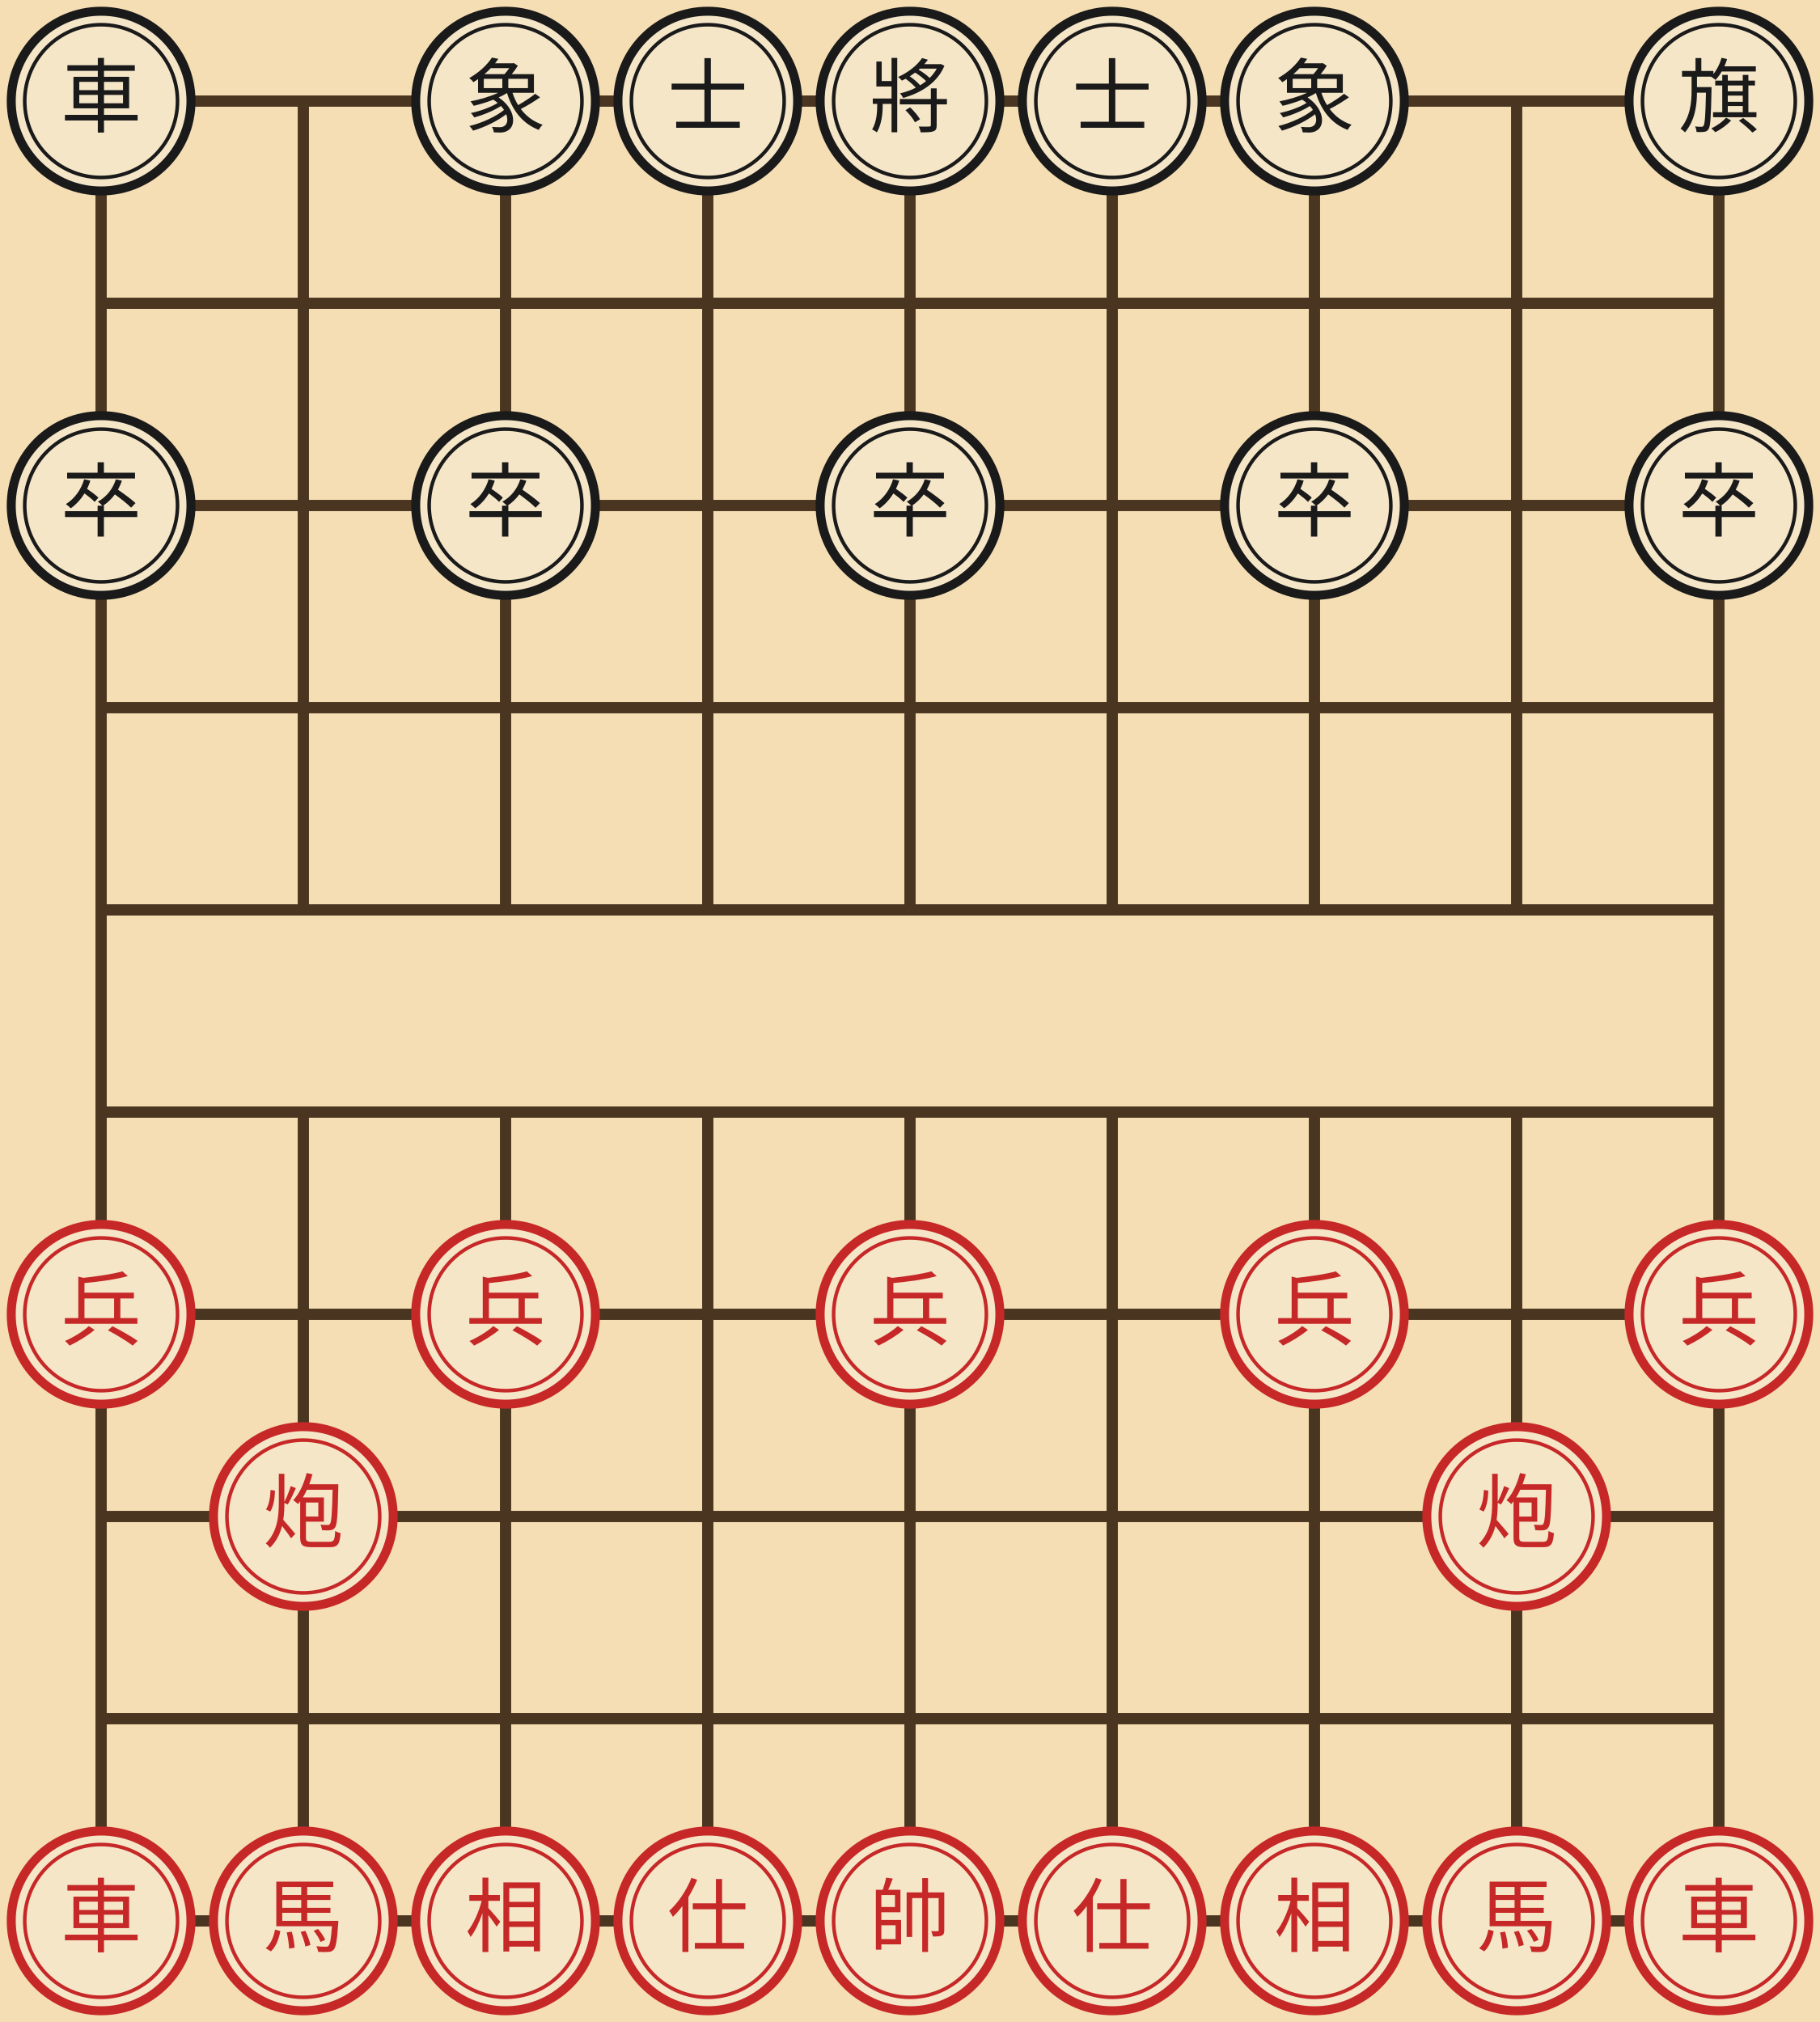
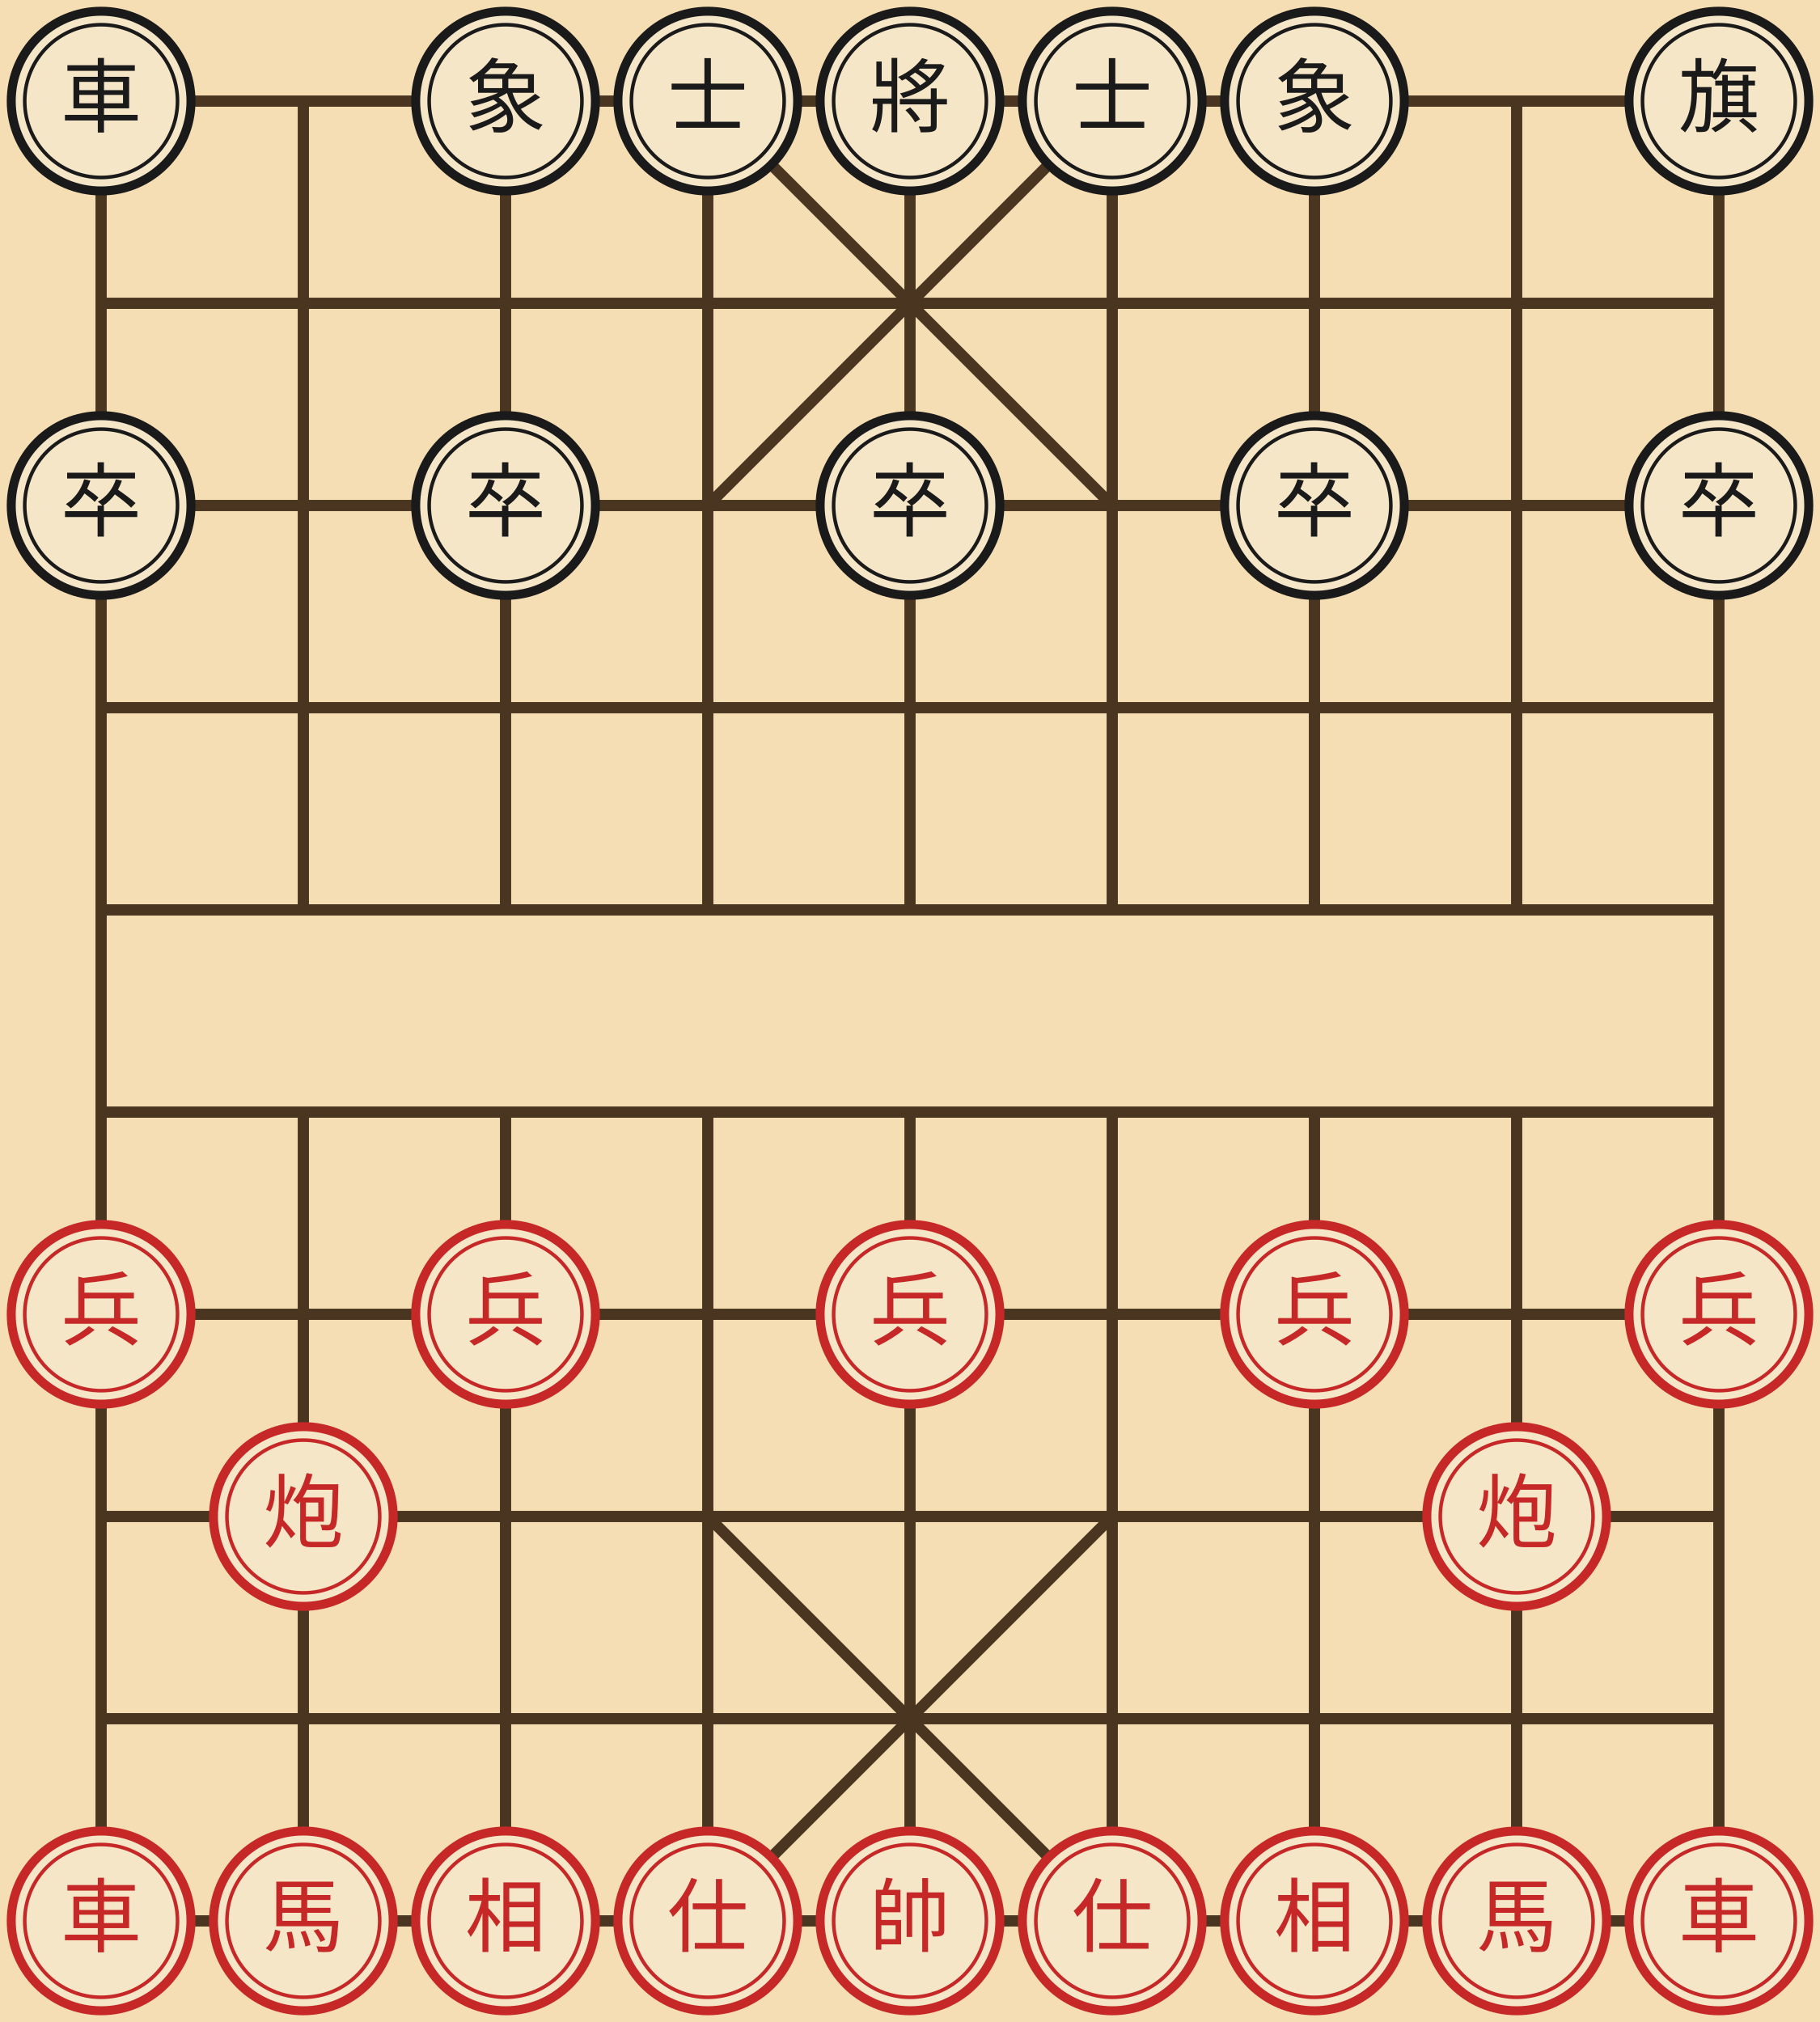
<svg xmlns="http://www.w3.org/2000/svg" viewBox="0 0 324 360" width="324" height="360">
  <defs>
    <symbol id="piece-mce-xiangqi-fairy-bR" viewBox="0 0 45 45">
      <circle cx="22.5" cy="22.5" r="20" fill="#f5e6c8" stroke="#1a1a1a" stroke-width="2" />
      <circle cx="22.5" cy="22.5" r="17" fill="none" stroke="#1a1a1a" stroke-width="0.8" />
      <text x="22.5" y="28" text-anchor="middle" font-size="18" font-family="serif" fill="#1a1a1a">車</text>
    </symbol>
    <symbol id="piece-mce-xiangqi-fairy-bE" viewBox="0 0 45 45">
      <circle cx="22.5" cy="22.5" r="20" fill="#f5e6c8" stroke="#1a1a1a" stroke-width="2" />
      <circle cx="22.5" cy="22.5" r="17" fill="none" stroke="#1a1a1a" stroke-width="0.8" />
      <text x="22.5" y="28" text-anchor="middle" font-size="18" font-family="serif" fill="#1a1a1a">象</text>
    </symbol>
    <symbol id="piece-mce-xiangqi-fairy-bA" viewBox="0 0 45 45">
      <circle cx="22.5" cy="22.5" r="20" fill="#f5e6c8" stroke="#1a1a1a" stroke-width="2" />
      <circle cx="22.5" cy="22.5" r="17" fill="none" stroke="#1a1a1a" stroke-width="0.8" />
      <text x="22.5" y="28" text-anchor="middle" font-size="18" font-family="serif" fill="#1a1a1a">士</text>
    </symbol>
    <symbol id="piece-mce-xiangqi-fairy-bK" viewBox="0 0 45 45">
      <circle cx="22.5" cy="22.5" r="20" fill="#f5e6c8" stroke="#1a1a1a" stroke-width="2" />
      <circle cx="22.5" cy="22.5" r="17" fill="none" stroke="#1a1a1a" stroke-width="0.8" />
      <text x="22.5" y="28" text-anchor="middle" font-size="18" font-family="serif" fill="#1a1a1a">將</text>
    </symbol>
    <symbol id="piece-mce-xiangqi-fairy-bZ" viewBox="0 0 45 45">
      <circle cx="22.5" cy="22.5" r="20" fill="#f5e6c8" stroke="#1a1a1a" stroke-width="2" />
      <circle cx="22.5" cy="22.5" r="17" fill="none" stroke="#1a1a1a" stroke-width="0.8" />
      <text x="22.5" y="28" text-anchor="middle" font-size="18" font-family="serif" fill="#1a1a1a">旗</text>
    </symbol>
    <symbol id="piece-mce-xiangqi-fairy-bP" viewBox="0 0 45 45">
      <circle cx="22.5" cy="22.5" r="20" fill="#f5e6c8" stroke="#1a1a1a" stroke-width="2" />
      <circle cx="22.5" cy="22.5" r="17" fill="none" stroke="#1a1a1a" stroke-width="0.8" />
      <text x="22.5" y="28" text-anchor="middle" font-size="18" font-family="serif" fill="#1a1a1a">卒</text>
    </symbol>
    <symbol id="piece-mce-xiangqi-fairy-wP" viewBox="0 0 45 45">
      <circle cx="22.5" cy="22.5" r="20" fill="#f5e6c8" stroke="#c62828" stroke-width="2" />
      <circle cx="22.5" cy="22.5" r="17" fill="none" stroke="#c62828" stroke-width="0.8" />
      <text x="22.5" y="28" text-anchor="middle" font-size="18" font-family="serif" fill="#c62828">兵</text>
    </symbol>
    <symbol id="piece-mce-xiangqi-fairy-wC" viewBox="0 0 45 45">
      <circle cx="22.5" cy="22.5" r="20" fill="#f5e6c8" stroke="#c62828" stroke-width="2" />
      <circle cx="22.5" cy="22.5" r="17" fill="none" stroke="#c62828" stroke-width="0.8" />
      <text x="22.5" y="28" text-anchor="middle" font-size="18" font-family="serif" fill="#c62828">炮</text>
    </symbol>
    <symbol id="piece-mce-xiangqi-fairy-wR" viewBox="0 0 45 45">
      <circle cx="22.5" cy="22.5" r="20" fill="#f5e6c8" stroke="#c62828" stroke-width="2" />
      <circle cx="22.5" cy="22.5" r="17" fill="none" stroke="#c62828" stroke-width="0.8" />
      <text x="22.5" y="28" text-anchor="middle" font-size="18" font-family="serif" fill="#c62828">車</text>
    </symbol>
    <symbol id="piece-mce-xiangqi-fairy-wN" viewBox="0 0 45 45">
      <circle cx="22.5" cy="22.5" r="20" fill="#f5e6c8" stroke="#c62828" stroke-width="2" />
      <circle cx="22.5" cy="22.5" r="17" fill="none" stroke="#c62828" stroke-width="0.8" />
      <text x="22.5" y="28" text-anchor="middle" font-size="18" font-family="serif" fill="#c62828">馬</text>
    </symbol>
    <symbol id="piece-mce-xiangqi-fairy-wE" viewBox="0 0 45 45">
      <circle cx="22.5" cy="22.5" r="20" fill="#f5e6c8" stroke="#c62828" stroke-width="2" />
      <circle cx="22.5" cy="22.5" r="17" fill="none" stroke="#c62828" stroke-width="0.8" />
      <text x="22.5" y="28" text-anchor="middle" font-size="18" font-family="serif" fill="#c62828">相</text>
    </symbol>
    <symbol id="piece-mce-xiangqi-fairy-wA" viewBox="0 0 45 45">
      <circle cx="22.5" cy="22.5" r="20" fill="#f5e6c8" stroke="#c62828" stroke-width="2" />
      <circle cx="22.5" cy="22.5" r="17" fill="none" stroke="#c62828" stroke-width="0.8" />
      <text x="22.5" y="28" text-anchor="middle" font-size="18" font-family="serif" fill="#c62828">仕</text>
    </symbol>
    <symbol id="piece-mce-xiangqi-fairy-wK" viewBox="0 0 45 45">
      <circle cx="22.5" cy="22.5" r="20" fill="#f5e6c8" stroke="#c62828" stroke-width="2" />
      <circle cx="22.5" cy="22.5" r="17" fill="none" stroke="#c62828" stroke-width="0.8" />
      <text x="22.5" y="28" text-anchor="middle" font-size="18" font-family="serif" fill="#c62828">帥</text>
    </symbol>
  </defs>
  <rect x="0" y="0" width="36" height="36" fill="#f5deb3" data-sq="a10" class="board-cell" />
  <rect x="36" y="0" width="36" height="36" fill="#f5deb3" data-sq="b10" class="board-cell" />
  <rect x="72" y="0" width="36" height="36" fill="#f5deb3" data-sq="c10" class="board-cell" />
  <rect x="108" y="0" width="36" height="36" fill="#f5deb3" data-sq="d10" class="board-cell" />
  <rect x="144" y="0" width="36" height="36" fill="#f5deb3" data-sq="e10" class="board-cell" />
  <rect x="180" y="0" width="36" height="36" fill="#f5deb3" data-sq="f10" class="board-cell" />
  <rect x="216" y="0" width="36" height="36" fill="#f5deb3" data-sq="g10" class="board-cell" />
  <rect x="252" y="0" width="36" height="36" fill="#f5deb3" data-sq="h10" class="board-cell" />
  <rect x="288" y="0" width="36" height="36" fill="#f5deb3" data-sq="i10" class="board-cell" />
  <rect x="0" y="36" width="36" height="36" fill="#f5deb3" data-sq="a9" class="board-cell" />
  <rect x="36" y="36" width="36" height="36" fill="#f5deb3" data-sq="b9" class="board-cell" />
  <rect x="72" y="36" width="36" height="36" fill="#f5deb3" data-sq="c9" class="board-cell" />
  <rect x="108" y="36" width="36" height="36" fill="#f5deb3" data-sq="d9" class="board-cell" />
  <rect x="144" y="36" width="36" height="36" fill="#f5deb3" data-sq="e9" class="board-cell" />
  <rect x="180" y="36" width="36" height="36" fill="#f5deb3" data-sq="f9" class="board-cell" />
  <rect x="216" y="36" width="36" height="36" fill="#f5deb3" data-sq="g9" class="board-cell" />
  <rect x="252" y="36" width="36" height="36" fill="#f5deb3" data-sq="h9" class="board-cell" />
  <rect x="288" y="36" width="36" height="36" fill="#f5deb3" data-sq="i9" class="board-cell" />
  <rect x="0" y="72" width="36" height="36" fill="#f5deb3" data-sq="a8" class="board-cell" />
  <rect x="36" y="72" width="36" height="36" fill="#f5deb3" data-sq="b8" class="board-cell" />
  <rect x="72" y="72" width="36" height="36" fill="#f5deb3" data-sq="c8" class="board-cell" />
  <rect x="108" y="72" width="36" height="36" fill="#f5deb3" data-sq="d8" class="board-cell" />
  <rect x="144" y="72" width="36" height="36" fill="#f5deb3" data-sq="e8" class="board-cell" />
  <rect x="180" y="72" width="36" height="36" fill="#f5deb3" data-sq="f8" class="board-cell" />
  <rect x="216" y="72" width="36" height="36" fill="#f5deb3" data-sq="g8" class="board-cell" />
  <rect x="252" y="72" width="36" height="36" fill="#f5deb3" data-sq="h8" class="board-cell" />
  <rect x="288" y="72" width="36" height="36" fill="#f5deb3" data-sq="i8" class="board-cell" />
  <rect x="0" y="108" width="36" height="36" fill="#f5deb3" data-sq="a7" class="board-cell" />
  <rect x="36" y="108" width="36" height="36" fill="#f5deb3" data-sq="b7" class="board-cell" />
  <rect x="72" y="108" width="36" height="36" fill="#f5deb3" data-sq="c7" class="board-cell" />
  <rect x="108" y="108" width="36" height="36" fill="#f5deb3" data-sq="d7" class="board-cell" />
  <rect x="144" y="108" width="36" height="36" fill="#f5deb3" data-sq="e7" class="board-cell" />
  <rect x="180" y="108" width="36" height="36" fill="#f5deb3" data-sq="f7" class="board-cell" />
  <rect x="216" y="108" width="36" height="36" fill="#f5deb3" data-sq="g7" class="board-cell" />
  <rect x="252" y="108" width="36" height="36" fill="#f5deb3" data-sq="h7" class="board-cell" />
  <rect x="288" y="108" width="36" height="36" fill="#f5deb3" data-sq="i7" class="board-cell" />
  <rect x="0" y="144" width="36" height="36" fill="#f5deb3" data-sq="a6" class="board-cell" />
  <rect x="36" y="144" width="36" height="36" fill="#f5deb3" data-sq="b6" class="board-cell" />
  <rect x="72" y="144" width="36" height="36" fill="#f5deb3" data-sq="c6" class="board-cell" />
  <rect x="108" y="144" width="36" height="36" fill="#f5deb3" data-sq="d6" class="board-cell" />
  <rect x="144" y="144" width="36" height="36" fill="#f5deb3" data-sq="e6" class="board-cell" />
  <rect x="180" y="144" width="36" height="36" fill="#f5deb3" data-sq="f6" class="board-cell" />
  <rect x="216" y="144" width="36" height="36" fill="#f5deb3" data-sq="g6" class="board-cell" />
  <rect x="252" y="144" width="36" height="36" fill="#f5deb3" data-sq="h6" class="board-cell" />
  <rect x="288" y="144" width="36" height="36" fill="#f5deb3" data-sq="i6" class="board-cell" />
  <rect x="0" y="180" width="36" height="36" fill="#f5deb3" data-sq="a5" class="board-cell" />
  <rect x="36" y="180" width="36" height="36" fill="#f5deb3" data-sq="b5" class="board-cell" />
  <rect x="72" y="180" width="36" height="36" fill="#f5deb3" data-sq="c5" class="board-cell" />
  <rect x="108" y="180" width="36" height="36" fill="#f5deb3" data-sq="d5" class="board-cell" />
  <rect x="144" y="180" width="36" height="36" fill="#f5deb3" data-sq="e5" class="board-cell" />
  <rect x="180" y="180" width="36" height="36" fill="#f5deb3" data-sq="f5" class="board-cell" />
  <rect x="216" y="180" width="36" height="36" fill="#f5deb3" data-sq="g5" class="board-cell" />
  <rect x="252" y="180" width="36" height="36" fill="#f5deb3" data-sq="h5" class="board-cell" />
  <rect x="288" y="180" width="36" height="36" fill="#f5deb3" data-sq="i5" class="board-cell" />
  <rect x="0" y="216" width="36" height="36" fill="#f5deb3" data-sq="a4" class="board-cell" />
  <rect x="36" y="216" width="36" height="36" fill="#f5deb3" data-sq="b4" class="board-cell" />
  <rect x="72" y="216" width="36" height="36" fill="#f5deb3" data-sq="c4" class="board-cell" />
  <rect x="108" y="216" width="36" height="36" fill="#f5deb3" data-sq="d4" class="board-cell" />
  <rect x="144" y="216" width="36" height="36" fill="#f5deb3" data-sq="e4" class="board-cell" />
  <rect x="180" y="216" width="36" height="36" fill="#f5deb3" data-sq="f4" class="board-cell" />
  <rect x="216" y="216" width="36" height="36" fill="#f5deb3" data-sq="g4" class="board-cell" />
  <rect x="252" y="216" width="36" height="36" fill="#f5deb3" data-sq="h4" class="board-cell" />
  <rect x="288" y="216" width="36" height="36" fill="#f5deb3" data-sq="i4" class="board-cell" />
  <rect x="0" y="252" width="36" height="36" fill="#f5deb3" data-sq="a3" class="board-cell" />
  <rect x="36" y="252" width="36" height="36" fill="#f5deb3" data-sq="b3" class="board-cell" />
  <rect x="72" y="252" width="36" height="36" fill="#f5deb3" data-sq="c3" class="board-cell" />
  <rect x="108" y="252" width="36" height="36" fill="#f5deb3" data-sq="d3" class="board-cell" />
  <rect x="144" y="252" width="36" height="36" fill="#f5deb3" data-sq="e3" class="board-cell" />
  <rect x="180" y="252" width="36" height="36" fill="#f5deb3" data-sq="f3" class="board-cell" />
  <rect x="216" y="252" width="36" height="36" fill="#f5deb3" data-sq="g3" class="board-cell" />
  <rect x="252" y="252" width="36" height="36" fill="#f5deb3" data-sq="h3" class="board-cell" />
  <rect x="288" y="252" width="36" height="36" fill="#f5deb3" data-sq="i3" class="board-cell" />
  <rect x="0" y="288" width="36" height="36" fill="#f5deb3" data-sq="a2" class="board-cell" />
  <rect x="36" y="288" width="36" height="36" fill="#f5deb3" data-sq="b2" class="board-cell" />
  <rect x="72" y="288" width="36" height="36" fill="#f5deb3" data-sq="c2" class="board-cell" />
  <rect x="108" y="288" width="36" height="36" fill="#f5deb3" data-sq="d2" class="board-cell" />
  <rect x="144" y="288" width="36" height="36" fill="#f5deb3" data-sq="e2" class="board-cell" />
  <rect x="180" y="288" width="36" height="36" fill="#f5deb3" data-sq="f2" class="board-cell" />
  <rect x="216" y="288" width="36" height="36" fill="#f5deb3" data-sq="g2" class="board-cell" />
  <rect x="252" y="288" width="36" height="36" fill="#f5deb3" data-sq="h2" class="board-cell" />
  <rect x="288" y="288" width="36" height="36" fill="#f5deb3" data-sq="i2" class="board-cell" />
  <rect x="0" y="324" width="36" height="36" fill="#f5deb3" data-sq="a1" class="board-cell" />
  <rect x="36" y="324" width="36" height="36" fill="#f5deb3" data-sq="b1" class="board-cell" />
  <rect x="72" y="324" width="36" height="36" fill="#f5deb3" data-sq="c1" class="board-cell" />
  <rect x="108" y="324" width="36" height="36" fill="#f5deb3" data-sq="d1" class="board-cell" />
  <rect x="144" y="324" width="36" height="36" fill="#f5deb3" data-sq="e1" class="board-cell" />
  <rect x="180" y="324" width="36" height="36" fill="#f5deb3" data-sq="f1" class="board-cell" />
  <rect x="216" y="324" width="36" height="36" fill="#f5deb3" data-sq="g1" class="board-cell" />
  <rect x="252" y="324" width="36" height="36" fill="#f5deb3" data-sq="h1" class="board-cell" />
  <rect x="288" y="324" width="36" height="36" fill="#f5deb3" data-sq="i1" class="board-cell" />
-   <line x1="18" y1="18" x2="306" y2="18" stroke="#4a3520" stroke-width="2" />
-   <line x1="18" y1="54" x2="306" y2="54" stroke="#4a3520" stroke-width="2" />
-   <line x1="18" y1="90" x2="306" y2="90" stroke="#4a3520" stroke-width="2" />
-   <line x1="18" y1="126" x2="306" y2="126" stroke="#4a3520" stroke-width="2" />
-   <line x1="18" y1="162" x2="306" y2="162" stroke="#4a3520" stroke-width="2" />
-   <line x1="18" y1="198" x2="306" y2="198" stroke="#4a3520" stroke-width="2" />
-   <line x1="18" y1="234" x2="306" y2="234" stroke="#4a3520" stroke-width="2" />
-   <line x1="18" y1="270" x2="306" y2="270" stroke="#4a3520" stroke-width="2" />
-   <line x1="18" y1="306" x2="306" y2="306" stroke="#4a3520" stroke-width="2" />
-   <line x1="18" y1="342" x2="306" y2="342" stroke="#4a3520" stroke-width="2" />
-   <line x1="18" y1="18" x2="18" y2="342" stroke="#4a3520" stroke-width="2" />
-   <line x1="54" y1="18" x2="54" y2="162" stroke="#4a3520" stroke-width="2" />
-   <line x1="54" y1="198" x2="54" y2="342" stroke="#4a3520" stroke-width="2" />
-   <line x1="90" y1="18" x2="90" y2="162" stroke="#4a3520" stroke-width="2" />
-   <line x1="90" y1="198" x2="90" y2="342" stroke="#4a3520" stroke-width="2" />
-   <line x1="126" y1="18" x2="126" y2="162" stroke="#4a3520" stroke-width="2" />
-   <line x1="126" y1="198" x2="126" y2="342" stroke="#4a3520" stroke-width="2" />
-   <line x1="162" y1="18" x2="162" y2="162" stroke="#4a3520" stroke-width="2" />
-   <line x1="162" y1="198" x2="162" y2="342" stroke="#4a3520" stroke-width="2" />
-   <line x1="198" y1="18" x2="198" y2="162" stroke="#4a3520" stroke-width="2" />
-   <line x1="198" y1="198" x2="198" y2="342" stroke="#4a3520" stroke-width="2" />
-   <line x1="234" y1="18" x2="234" y2="162" stroke="#4a3520" stroke-width="2" />
-   <line x1="234" y1="198" x2="234" y2="342" stroke="#4a3520" stroke-width="2" />
-   <line x1="270" y1="18" x2="270" y2="162" stroke="#4a3520" stroke-width="2" />
-   <line x1="270" y1="198" x2="270" y2="342" stroke="#4a3520" stroke-width="2" />
-   <line x1="306" y1="18" x2="306" y2="342" stroke="#4a3520" stroke-width="2" />
+   <line x1="18" y1="18" x2="306" y2="18" pointer-events="none" stroke="#4a3520" stroke-width="2" />
+   <line x1="18" y1="54" x2="306" y2="54" pointer-events="none" stroke="#4a3520" stroke-width="2" />
+   <line x1="18" y1="90" x2="306" y2="90" pointer-events="none" stroke="#4a3520" stroke-width="2" />
+   <line x1="18" y1="126" x2="306" y2="126" pointer-events="none" stroke="#4a3520" stroke-width="2" />
+   <line x1="18" y1="162" x2="306" y2="162" pointer-events="none" stroke="#4a3520" stroke-width="2" />
+   <line x1="18" y1="198" x2="306" y2="198" pointer-events="none" stroke="#4a3520" stroke-width="2" />
+   <line x1="18" y1="234" x2="306" y2="234" pointer-events="none" stroke="#4a3520" stroke-width="2" />
+   <line x1="18" y1="270" x2="306" y2="270" pointer-events="none" stroke="#4a3520" stroke-width="2" />
+   <line x1="18" y1="306" x2="306" y2="306" pointer-events="none" stroke="#4a3520" stroke-width="2" />
+   <line x1="18" y1="342" x2="306" y2="342" pointer-events="none" stroke="#4a3520" stroke-width="2" />
+   <line x1="18" y1="18" x2="18" y2="342" pointer-events="none" stroke="#4a3520" stroke-width="2" />
+   <line x1="54" y1="18" x2="54" y2="162" pointer-events="none" stroke="#4a3520" stroke-width="2" />
+   <line x1="54" y1="198" x2="54" y2="342" pointer-events="none" stroke="#4a3520" stroke-width="2" />
+   <line x1="90" y1="18" x2="90" y2="162" pointer-events="none" stroke="#4a3520" stroke-width="2" />
+   <line x1="90" y1="198" x2="90" y2="342" pointer-events="none" stroke="#4a3520" stroke-width="2" />
+   <line x1="126" y1="18" x2="126" y2="162" pointer-events="none" stroke="#4a3520" stroke-width="2" />
+   <line x1="126" y1="198" x2="126" y2="342" pointer-events="none" stroke="#4a3520" stroke-width="2" />
+   <line x1="162" y1="18" x2="162" y2="162" pointer-events="none" stroke="#4a3520" stroke-width="2" />
+   <line x1="162" y1="198" x2="162" y2="342" pointer-events="none" stroke="#4a3520" stroke-width="2" />
+   <line x1="198" y1="18" x2="198" y2="162" pointer-events="none" stroke="#4a3520" stroke-width="2" />
+   <line x1="198" y1="198" x2="198" y2="342" pointer-events="none" stroke="#4a3520" stroke-width="2" />
+   <line x1="234" y1="18" x2="234" y2="162" pointer-events="none" stroke="#4a3520" stroke-width="2" />
+   <line x1="234" y1="198" x2="234" y2="342" pointer-events="none" stroke="#4a3520" stroke-width="2" />
+   <line x1="270" y1="18" x2="270" y2="162" pointer-events="none" stroke="#4a3520" stroke-width="2" />
+   <line x1="270" y1="198" x2="270" y2="342" pointer-events="none" stroke="#4a3520" stroke-width="2" />
+   <line x1="306" y1="18" x2="306" y2="342" pointer-events="none" stroke="#4a3520" stroke-width="2" />
+   <g pointer-events="none">
+     <line x1="126" y1="18" x2="198" y2="90" stroke="#4a3520" stroke-width="2" pointer-events="none" />
+     <line x1="198" y1="18" x2="126" y2="90" stroke="#4a3520" stroke-width="2" pointer-events="none" />
+     <line x1="126" y1="270" x2="198" y2="342" stroke="#4a3520" stroke-width="2" pointer-events="none" />
+     <line x1="198" y1="270" x2="126" y2="342" stroke="#4a3520" stroke-width="2" pointer-events="none" />
+   </g>
  <g pointer-events="none">
    <use href="#piece-mce-xiangqi-fairy-bR" x="0" y="0" width="36" height="36" />
    <use href="#piece-mce-xiangqi-fairy-bE" x="72" y="0" width="36" height="36" />
    <use href="#piece-mce-xiangqi-fairy-bA" x="108" y="0" width="36" height="36" />
    <use href="#piece-mce-xiangqi-fairy-bK" x="144" y="0" width="36" height="36" />
    <use href="#piece-mce-xiangqi-fairy-bA" x="180" y="0" width="36" height="36" />
    <use href="#piece-mce-xiangqi-fairy-bE" x="216" y="0" width="36" height="36" />
    <use href="#piece-mce-xiangqi-fairy-bZ" x="288" y="0" width="36" height="36" />
    <use href="#piece-mce-xiangqi-fairy-bP" x="0" y="72" width="36" height="36" />
    <use href="#piece-mce-xiangqi-fairy-bP" x="72" y="72" width="36" height="36" />
    <use href="#piece-mce-xiangqi-fairy-bP" x="144" y="72" width="36" height="36" />
    <use href="#piece-mce-xiangqi-fairy-bP" x="216" y="72" width="36" height="36" />
    <use href="#piece-mce-xiangqi-fairy-bP" x="288" y="72" width="36" height="36" />
    <use href="#piece-mce-xiangqi-fairy-wP" x="0" y="216" width="36" height="36" />
    <use href="#piece-mce-xiangqi-fairy-wP" x="72" y="216" width="36" height="36" />
    <use href="#piece-mce-xiangqi-fairy-wP" x="144" y="216" width="36" height="36" />
    <use href="#piece-mce-xiangqi-fairy-wP" x="216" y="216" width="36" height="36" />
    <use href="#piece-mce-xiangqi-fairy-wP" x="288" y="216" width="36" height="36" />
    <use href="#piece-mce-xiangqi-fairy-wC" x="36" y="252" width="36" height="36" />
    <use href="#piece-mce-xiangqi-fairy-wC" x="252" y="252" width="36" height="36" />
    <use href="#piece-mce-xiangqi-fairy-wR" x="0" y="324" width="36" height="36" />
    <use href="#piece-mce-xiangqi-fairy-wN" x="36" y="324" width="36" height="36" />
    <use href="#piece-mce-xiangqi-fairy-wE" x="72" y="324" width="36" height="36" />
    <use href="#piece-mce-xiangqi-fairy-wA" x="108" y="324" width="36" height="36" />
    <use href="#piece-mce-xiangqi-fairy-wK" x="144" y="324" width="36" height="36" />
    <use href="#piece-mce-xiangqi-fairy-wA" x="180" y="324" width="36" height="36" />
    <use href="#piece-mce-xiangqi-fairy-wE" x="216" y="324" width="36" height="36" />
    <use href="#piece-mce-xiangqi-fairy-wN" x="252" y="324" width="36" height="36" />
    <use href="#piece-mce-xiangqi-fairy-wR" x="288" y="324" width="36" height="36" />
  </g>
</svg>
